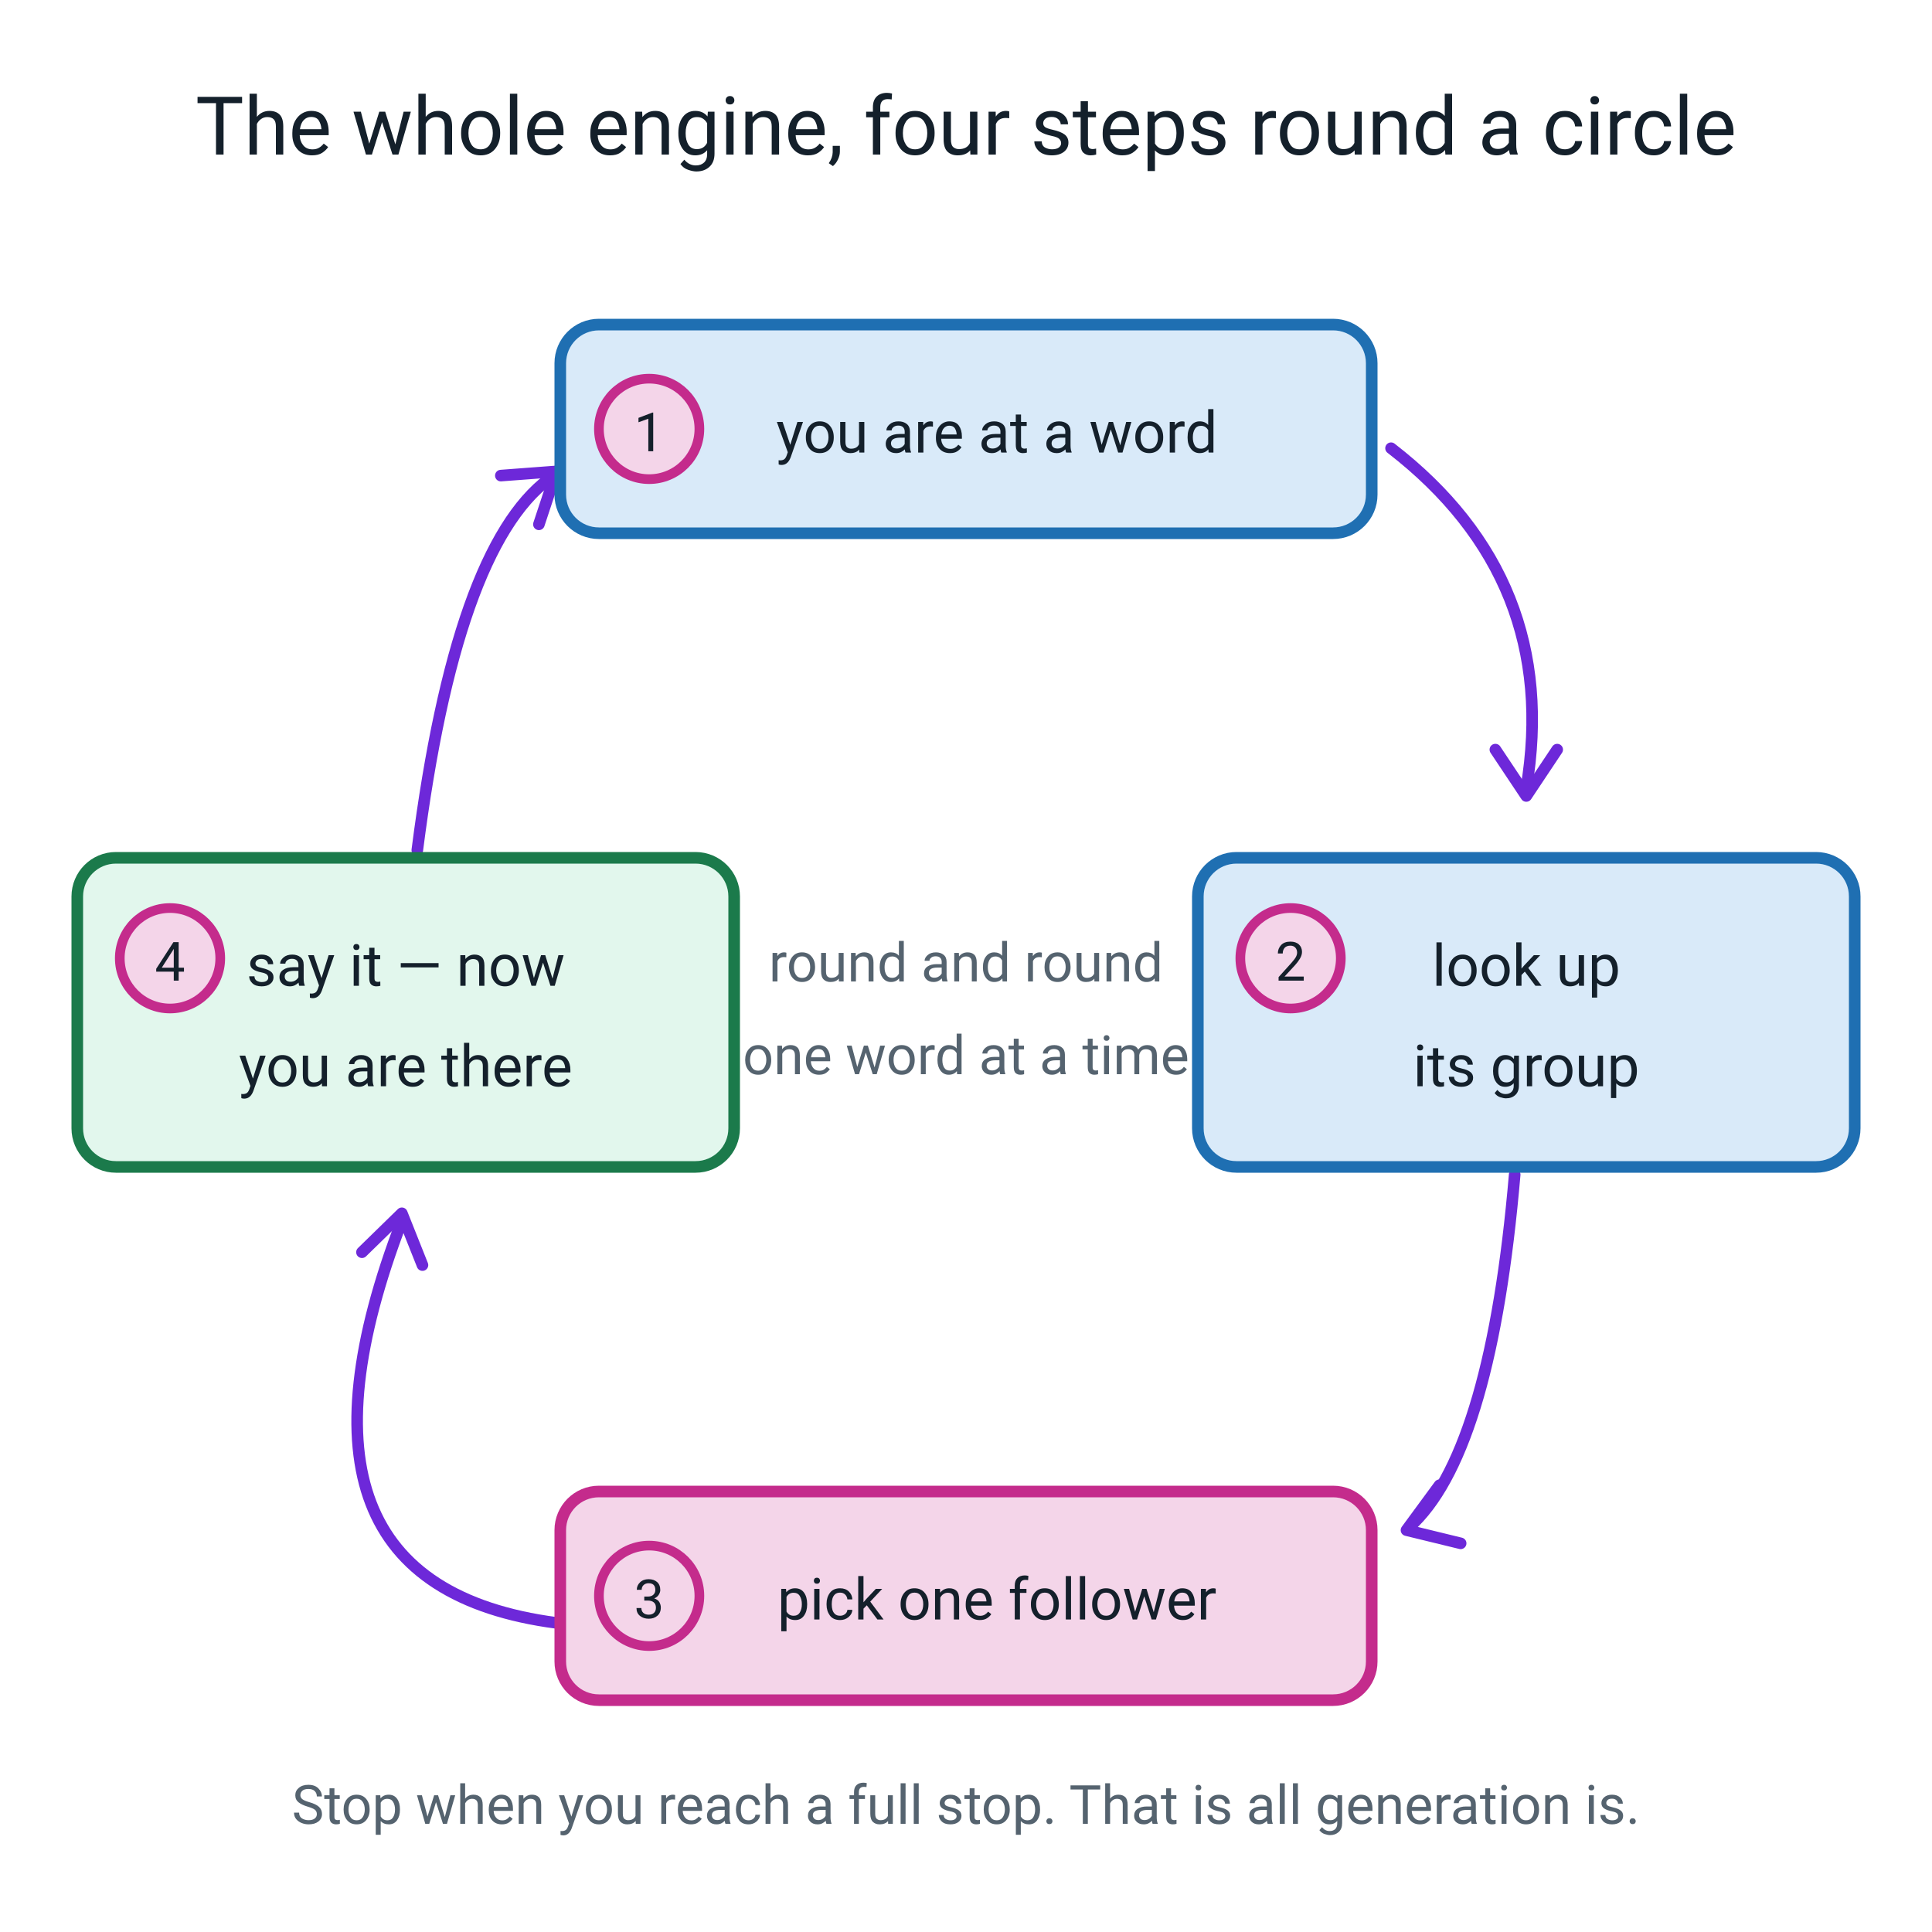
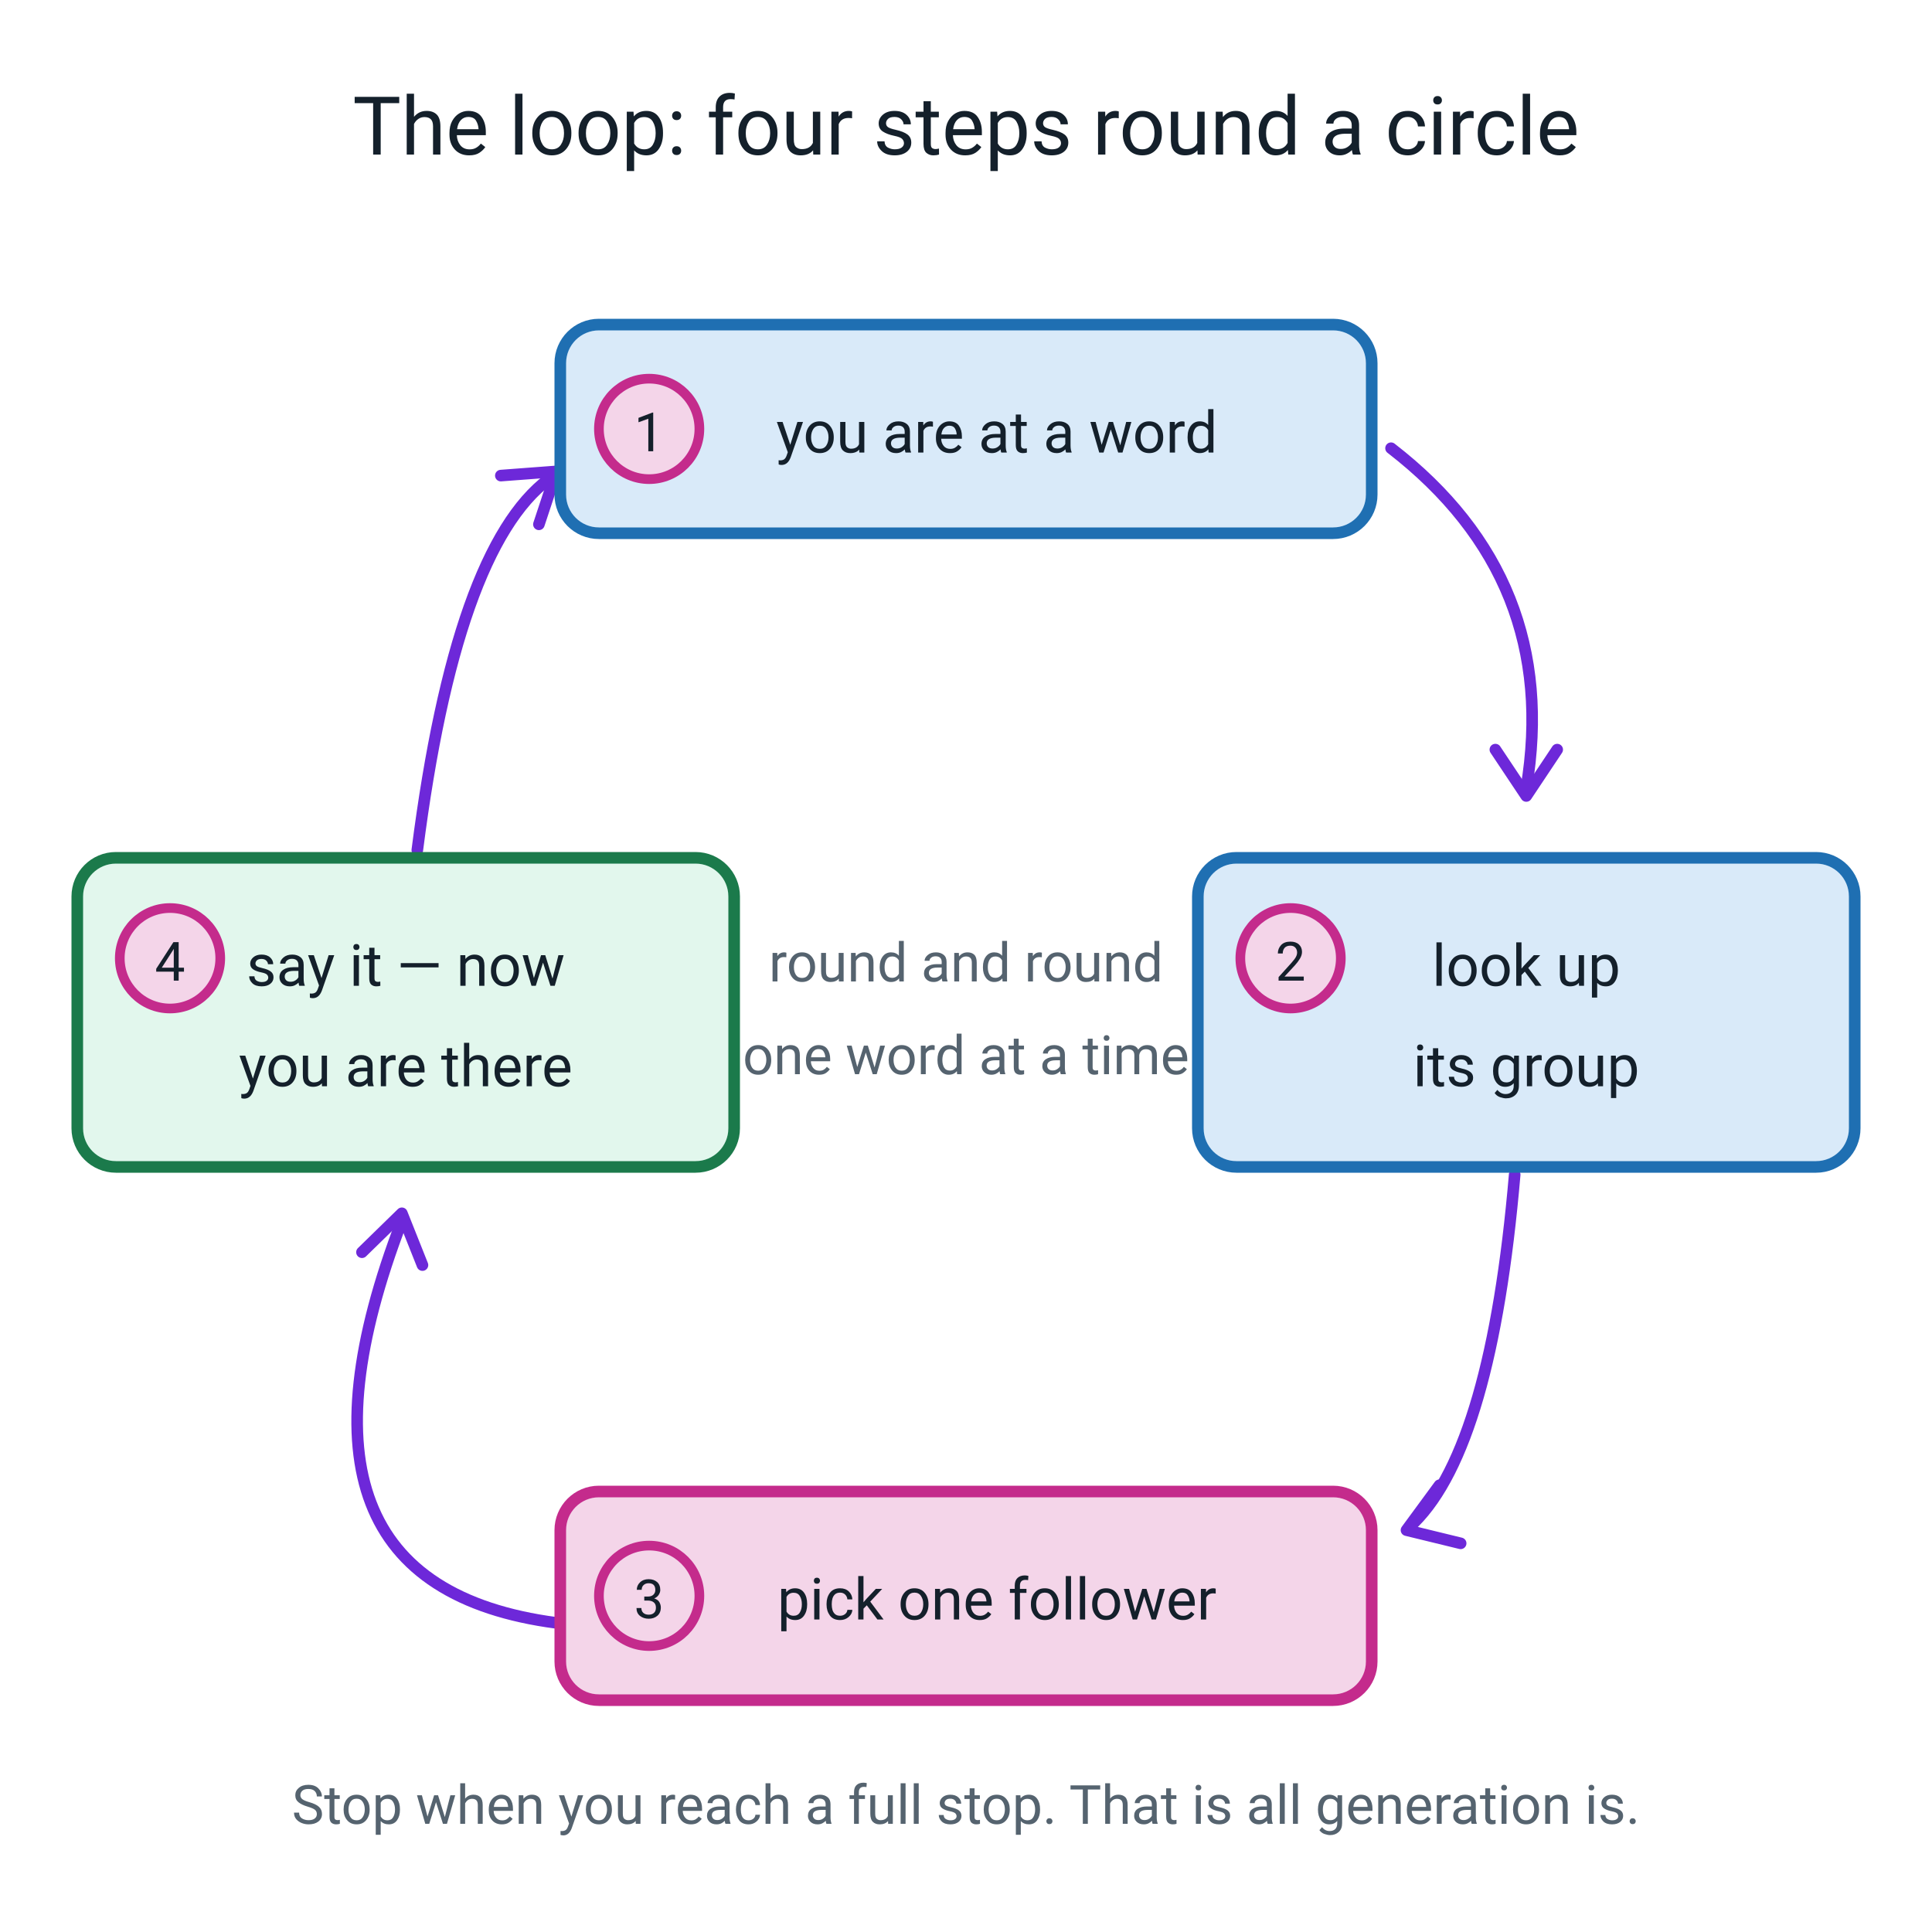
<svg xmlns="http://www.w3.org/2000/svg" viewBox="0 0 500 500" role="img">
-   <text x="250" y="40" font-family="ui-sans-serif, system-ui, -apple-system, 'Segoe UI', Roboto, sans-serif" font-size="21" fill="#14202B" text-anchor="middle">The whole engine, four steps round a circle</text>
+   <text x="250" y="40" font-family="ui-sans-serif, system-ui, -apple-system, 'Segoe UI', Roboto, sans-serif" font-size="21" fill="#14202B" text-anchor="middle">The loop: four steps round a circle</text>
  <path d="M360 116 Q404 150 395 204" fill="none" stroke="#6D28D9" stroke-width="3" stroke-linecap="round" />
  <polyline points="-12,-8 0,0 -12,8" fill="none" stroke="#6D28D9" stroke-width="3" stroke-linecap="round" stroke-linejoin="round" transform="translate(395 206) rotate(90)" />
  <path d="M392 304 Q386 374 366 394" fill="none" stroke="#6D28D9" stroke-width="3" stroke-linecap="round" />
  <polyline points="-12,-8 0,0 -12,8" fill="none" stroke="#6D28D9" stroke-width="3" stroke-linecap="round" stroke-linejoin="round" transform="translate(364 396) rotate(160)" />
  <path d="M144 420 Q68 410 104 316" fill="none" stroke="#6D28D9" stroke-width="3" stroke-linecap="round" />
  <polyline points="-12,-8 0,0 -12,8" fill="none" stroke="#6D28D9" stroke-width="3" stroke-linecap="round" stroke-linejoin="round" transform="translate(104 314) rotate(-78)" />
  <path d="M108 220 Q118 142 142 124" fill="none" stroke="#6D28D9" stroke-width="3" stroke-linecap="round" />
  <polyline points="-12,-8 0,0 -12,8" fill="none" stroke="#6D28D9" stroke-width="3" stroke-linecap="round" stroke-linejoin="round" transform="translate(144 122) rotate(-38)" />
  <rect x="145" y="84" width="210" height="54" rx="10" fill="#D9EAF9" stroke="#1F6FB2" stroke-width="3" stroke-linejoin="round" />
  <circle cx="168" cy="111" r="13" fill="#F4D5E9" stroke="#C42B8C" stroke-width="2.5" />
  <text x="168" y="112" font-family="ui-sans-serif, system-ui, -apple-system, 'Segoe UI', Roboto, sans-serif" font-size="14" fill="#14202B" text-anchor="middle" dominant-baseline="central">1</text>
  <text x="258" y="112" font-family="ui-sans-serif, system-ui, -apple-system, 'Segoe UI', Roboto, sans-serif" font-size="15" fill="#14202B" text-anchor="middle" dominant-baseline="central">you are at a word</text>
  <rect x="310" y="222" width="170" height="80" rx="10" fill="#D9EAF9" stroke="#1F6FB2" stroke-width="3" stroke-linejoin="round" />
  <circle cx="334" cy="248" r="13" fill="#F4D5E9" stroke="#C42B8C" stroke-width="2.5" />
  <text x="334" y="249" font-family="ui-sans-serif, system-ui, -apple-system, 'Segoe UI', Roboto, sans-serif" font-size="14" fill="#14202B" text-anchor="middle" dominant-baseline="central">2</text>
  <text x="395" y="250" font-family="ui-sans-serif, system-ui, -apple-system, 'Segoe UI', Roboto, sans-serif" font-size="15" fill="#14202B" text-anchor="middle" dominant-baseline="central">look up</text>
  <text x="395" y="276" font-family="ui-sans-serif, system-ui, -apple-system, 'Segoe UI', Roboto, sans-serif" font-size="15" fill="#14202B" text-anchor="middle" dominant-baseline="central">its group</text>
  <rect x="145" y="386" width="210" height="54" rx="10" fill="#F4D5E9" stroke="#C42B8C" stroke-width="3" stroke-linejoin="round" />
  <circle cx="168" cy="413" r="13" fill="#F4D5E9" stroke="#C42B8C" stroke-width="2.5" />
  <text x="168" y="414" font-family="ui-sans-serif, system-ui, -apple-system, 'Segoe UI', Roboto, sans-serif" font-size="14" fill="#14202B" text-anchor="middle" dominant-baseline="central">3</text>
  <text x="258" y="414" font-family="ui-sans-serif, system-ui, -apple-system, 'Segoe UI', Roboto, sans-serif" font-size="15" fill="#14202B" text-anchor="middle" dominant-baseline="central">pick one follower</text>
  <rect x="20" y="222" width="170" height="80" rx="10" fill="#E2F7ED" stroke="#1B7A4B" stroke-width="3" stroke-linejoin="round" />
  <circle cx="44" cy="248" r="13" fill="#F4D5E9" stroke="#C42B8C" stroke-width="2.5" />
  <text x="44" y="249" font-family="ui-sans-serif, system-ui, -apple-system, 'Segoe UI', Roboto, sans-serif" font-size="14" fill="#14202B" text-anchor="middle" dominant-baseline="central">4</text>
  <text x="105" y="250" font-family="ui-sans-serif, system-ui, -apple-system, 'Segoe UI', Roboto, sans-serif" font-size="15" fill="#14202B" text-anchor="middle" dominant-baseline="central">say it — now</text>
  <text x="105" y="276" font-family="ui-sans-serif, system-ui, -apple-system, 'Segoe UI', Roboto, sans-serif" font-size="15" fill="#14202B" text-anchor="middle" dominant-baseline="central">you are there</text>
  <text x="250" y="254" font-family="ui-sans-serif, system-ui, -apple-system, 'Segoe UI', Roboto, sans-serif" font-size="14" fill="#55636F" text-anchor="middle">round and round</text>
  <text x="250" y="278" font-family="ui-sans-serif, system-ui, -apple-system, 'Segoe UI', Roboto, sans-serif" font-size="14" fill="#55636F" text-anchor="middle">one word at a time</text>
  <text x="250" y="472" font-family="ui-sans-serif, system-ui, -apple-system, 'Segoe UI', Roboto, sans-serif" font-size="14" fill="#55636F" text-anchor="middle">Stop when you reach a full stop. That is all generation is.</text>
</svg>
